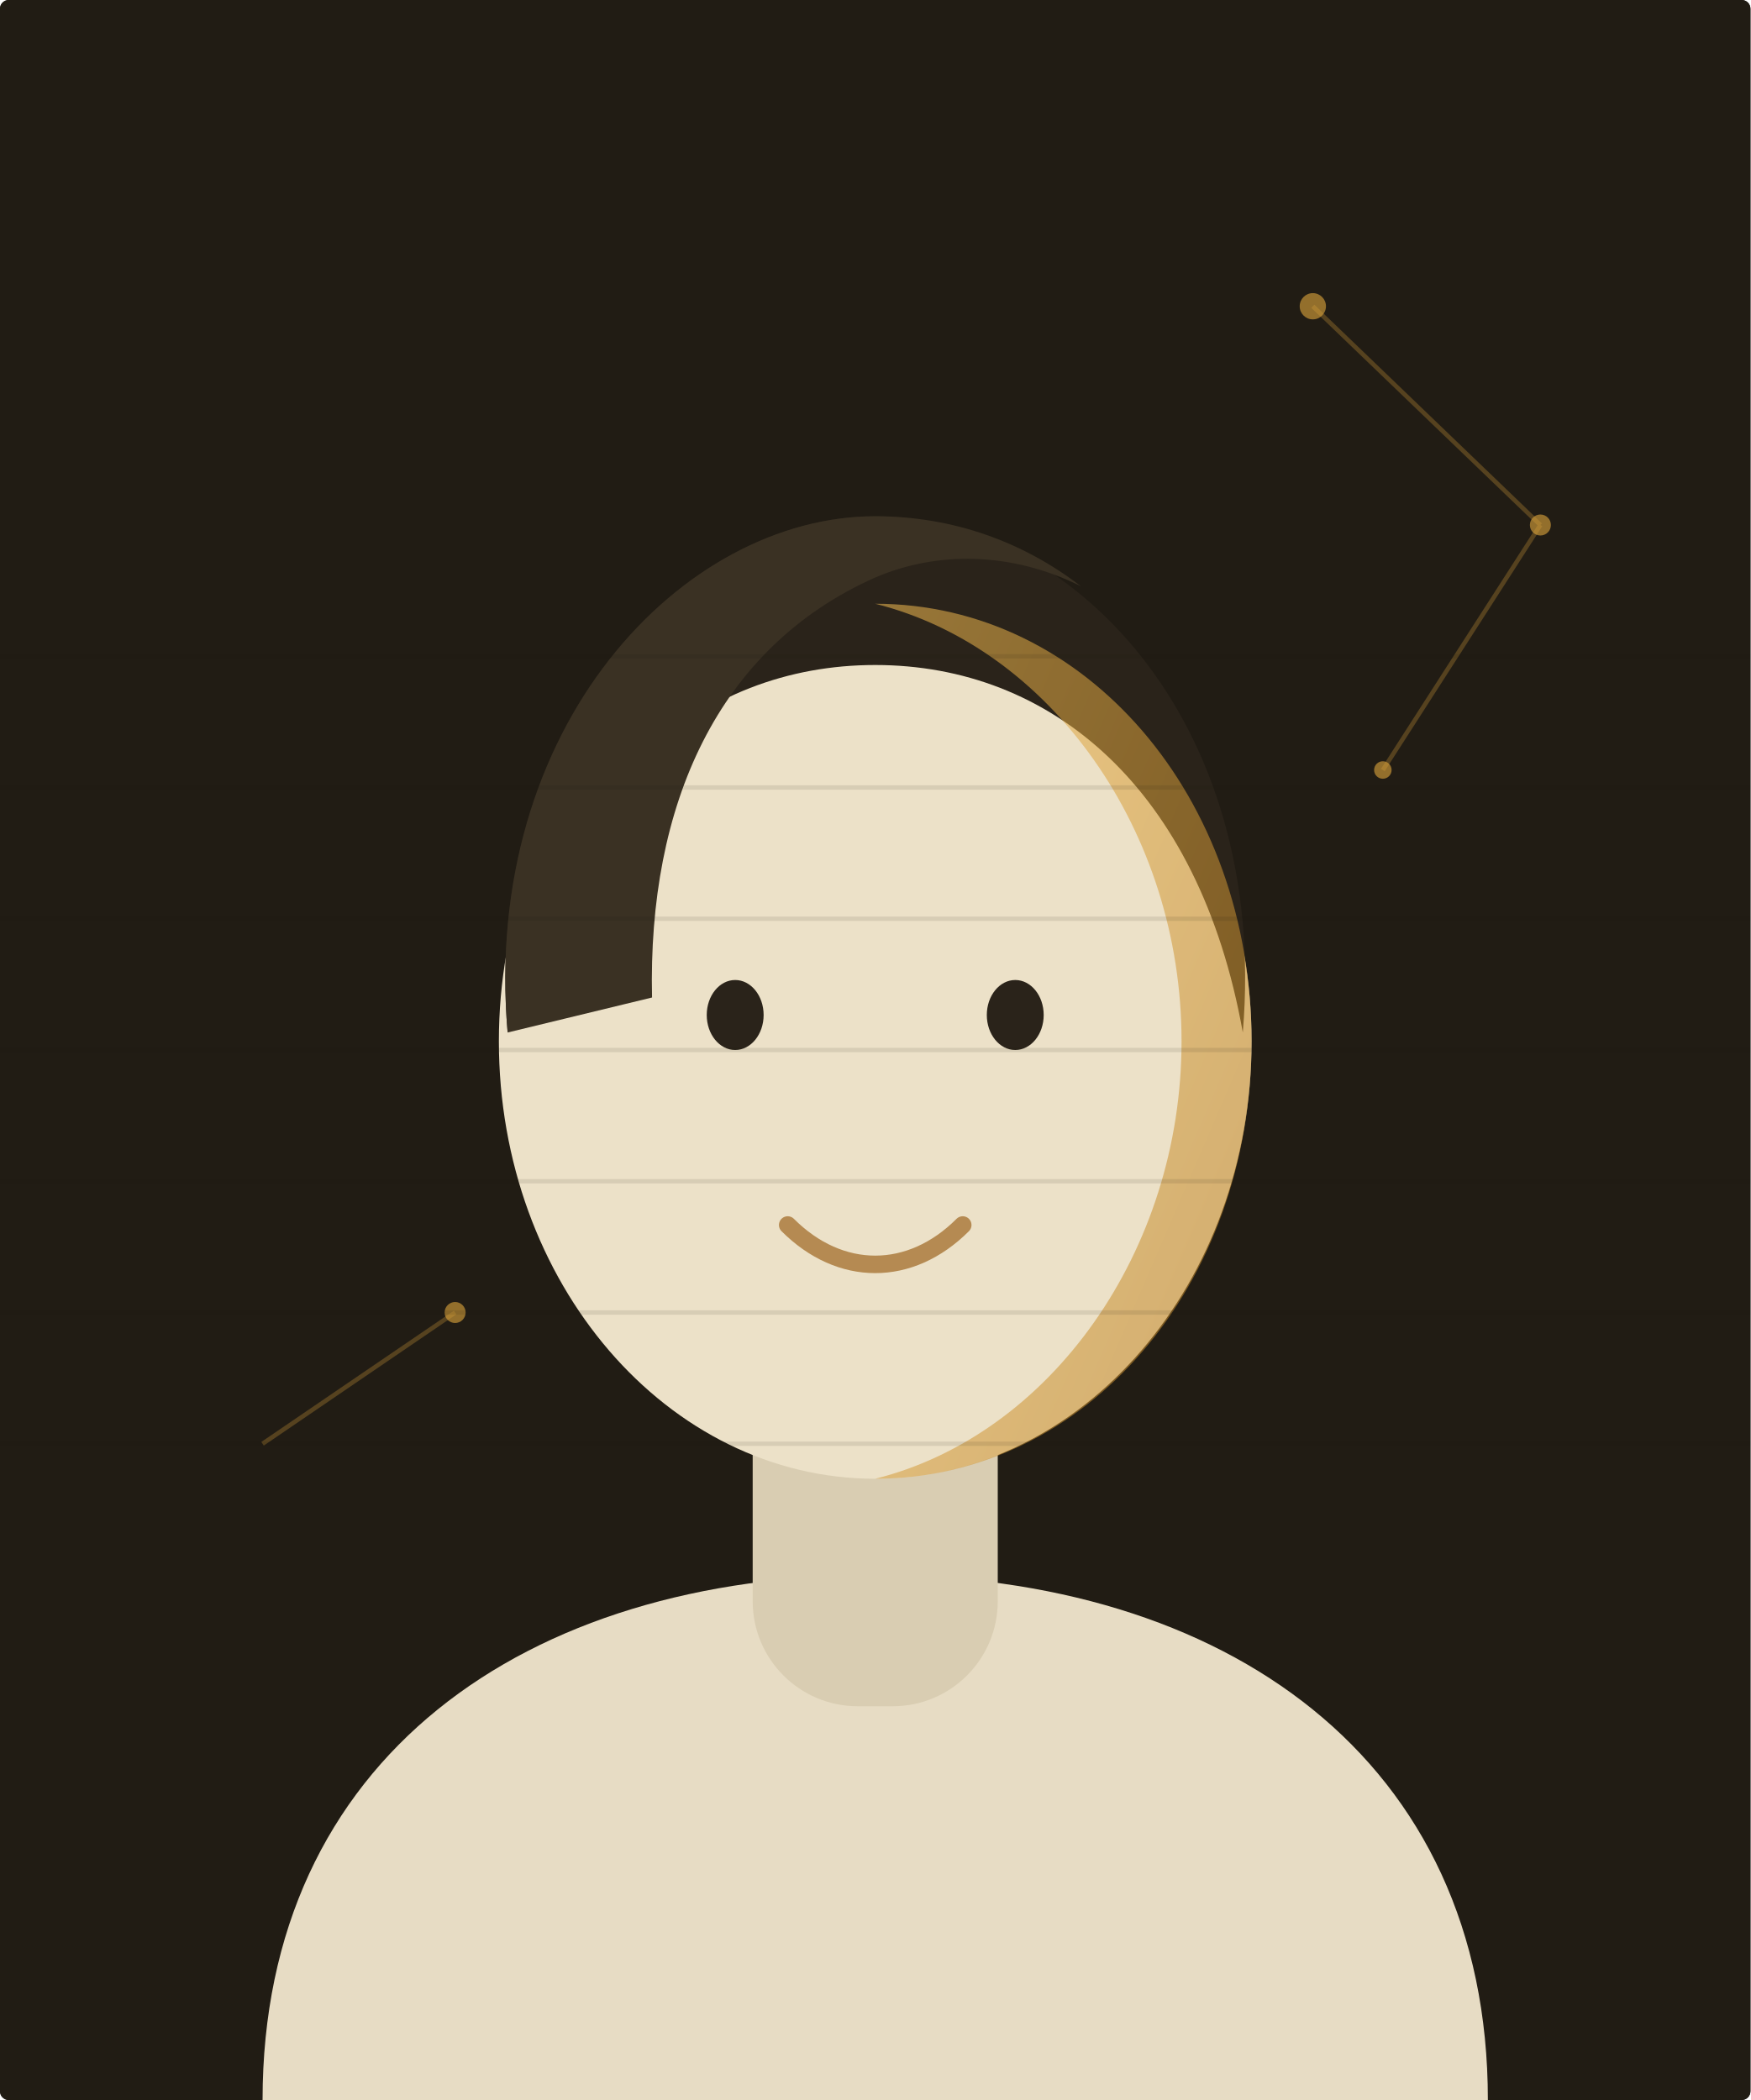
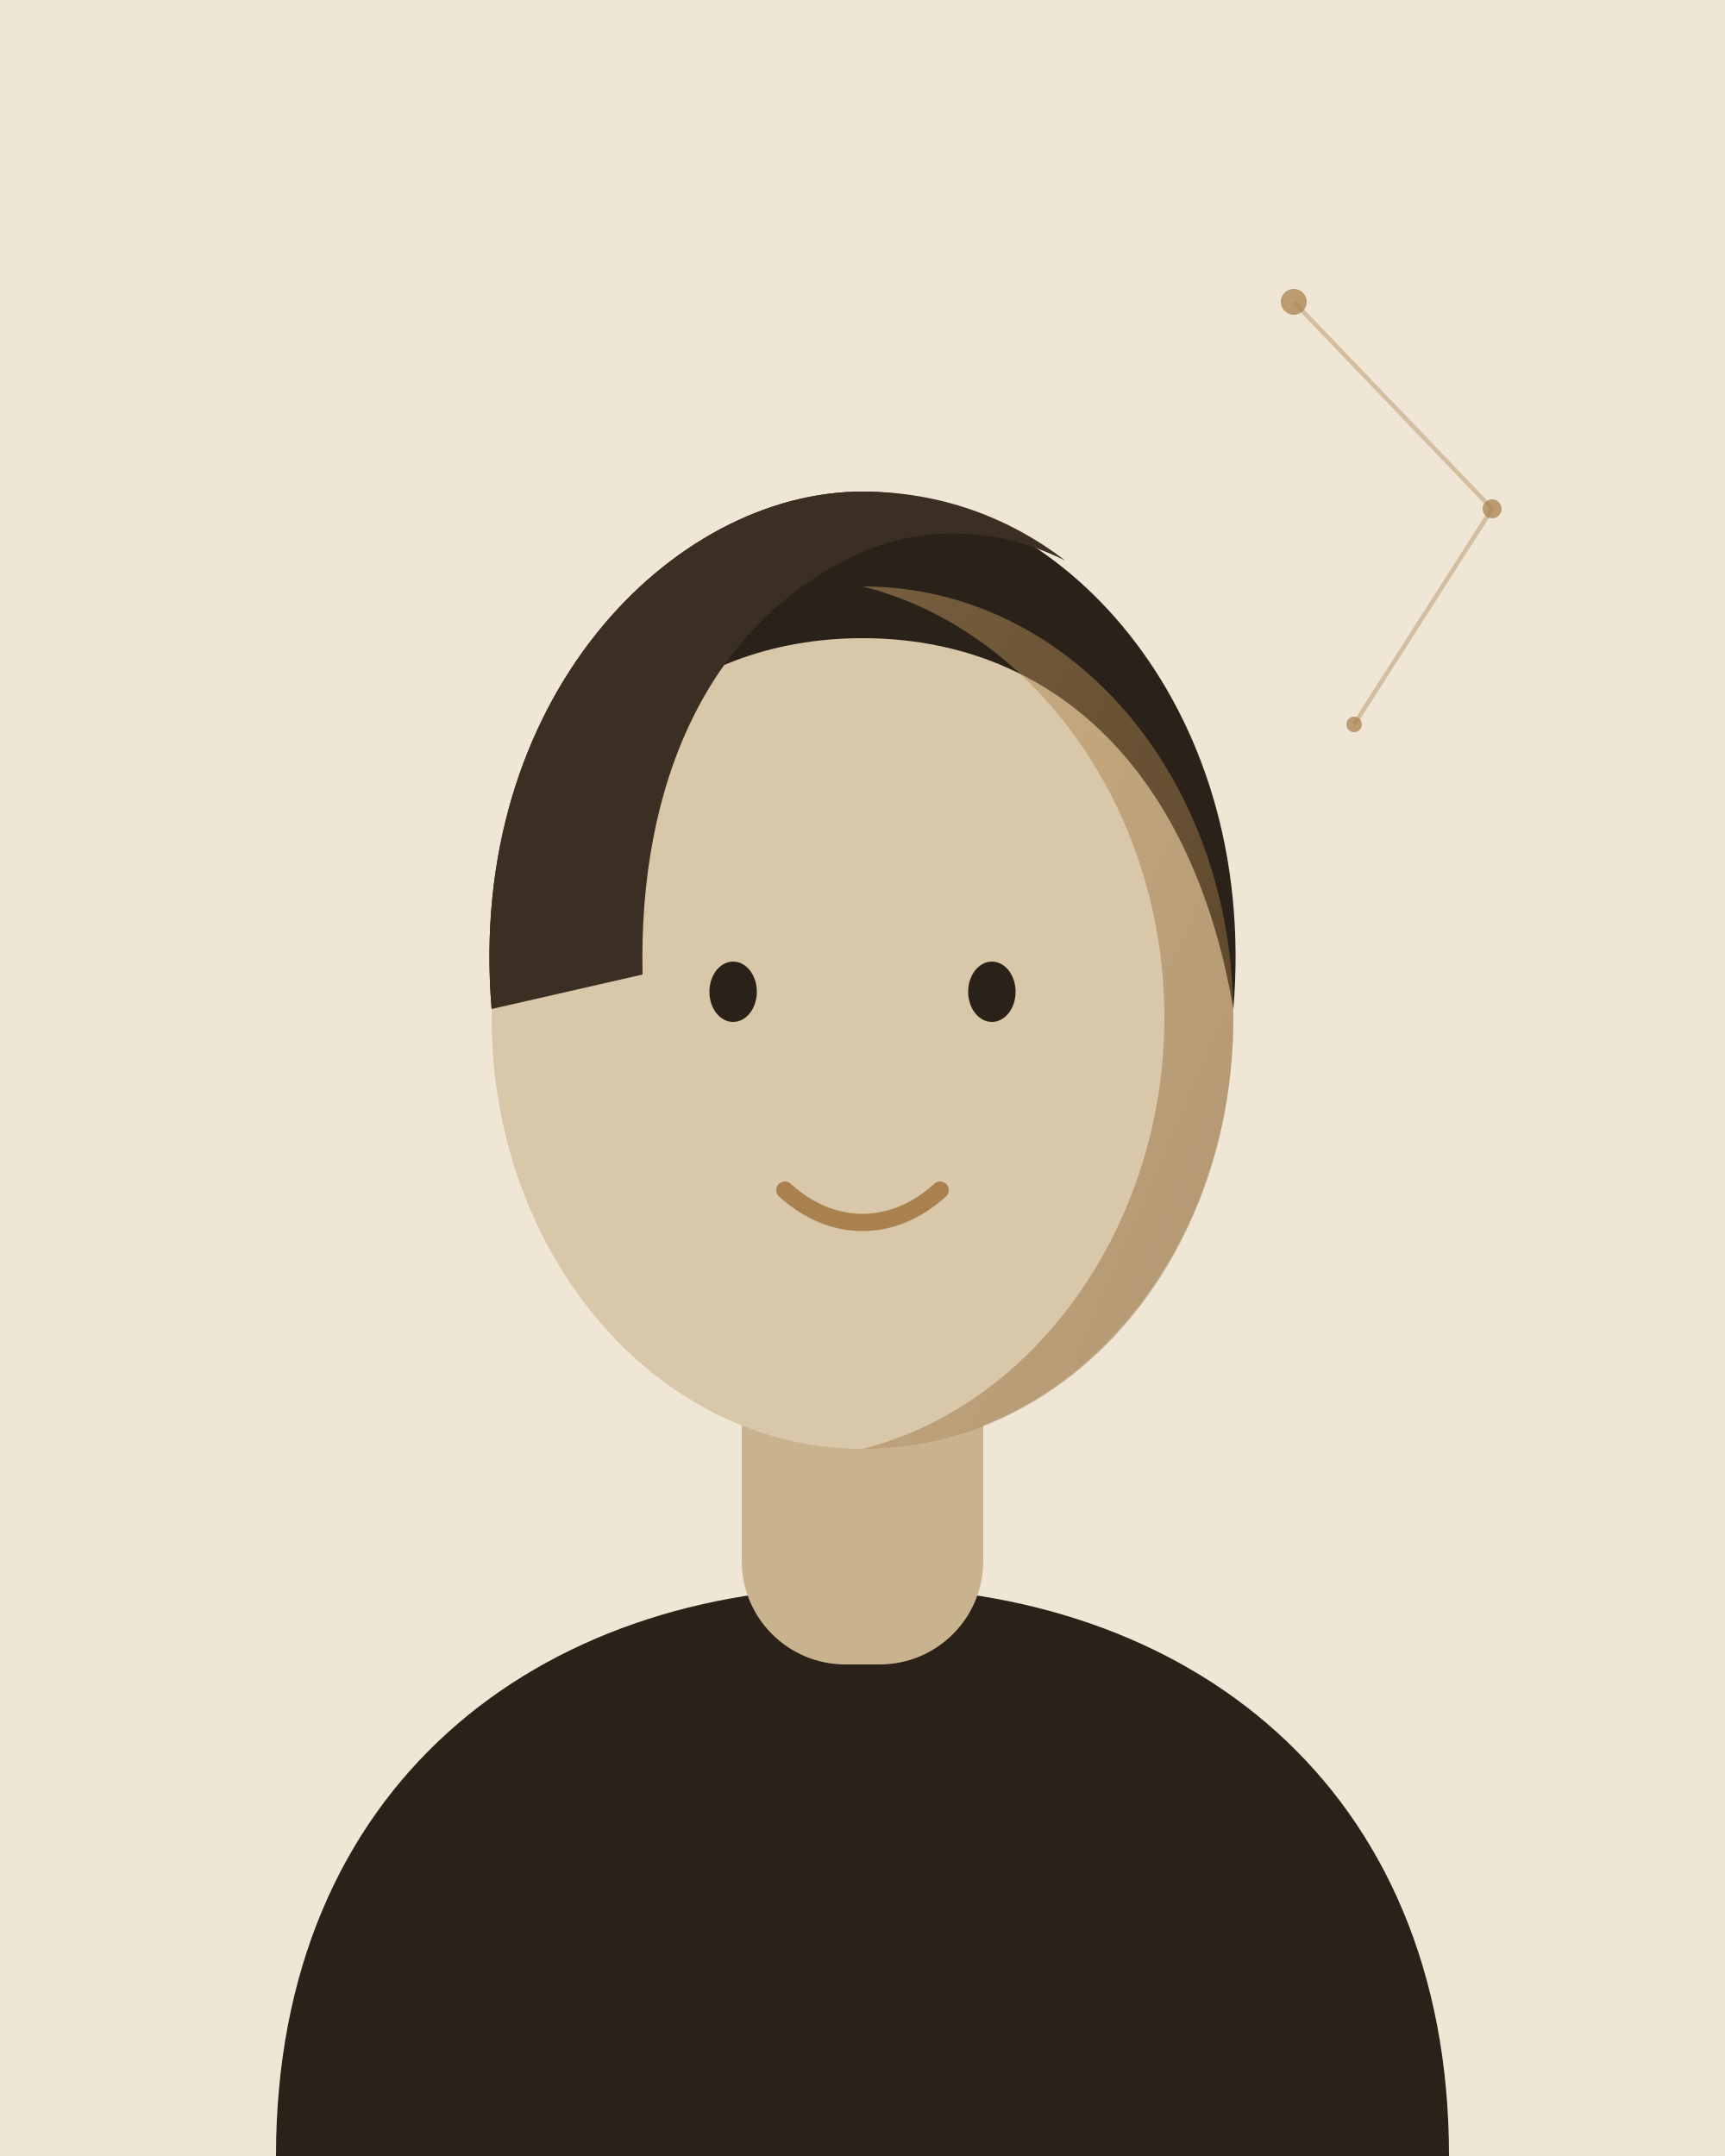
- <svg xmlns="http://www.w3.org/2000/svg" viewBox="0 0 400 480" role="img" aria-label="ikeP のポートレート（AI生成・仮）">
+ <svg xmlns="http://www.w3.org/2000/svg" viewBox="0 0 400 500" role="img" aria-label="ikeP のポートレート（仮）">
  <defs>
    <clipPath id="pf">
-       <rect width="400" height="480" rx="2" />
+       <rect width="400" height="500" />
    </clipPath>
    <linearGradient id="rim" x1="0" y1="0" x2="1" y2="1">
-       <stop offset="0" stop-color="#f2bb51" />
-       <stop offset="1" stop-color="#b97e22" />
+       <stop offset="0" stop-color="#c29a63" />
+       <stop offset="1" stop-color="#866237" />
    </linearGradient>
  </defs>
  <g clip-path="url(#pf)">
-     <rect width="400" height="480" fill="#1b1710" />
-     <rect width="400" height="480" fill="#211c14" />
-     <g stroke="#e0a63c" stroke-width="1" opacity="0.28">
-       <line x1="300" y1="70" x2="352" y2="120" />
-       <line x1="352" y1="120" x2="316" y2="176" />
-       <line x1="60" y1="330" x2="104" y2="300" />
+     <rect width="400" height="500" fill="#efe6d6" />
+     <g stroke="#a9814e" stroke-width="1" opacity="0.4">
+       <line x1="300" y1="70" x2="346" y2="118" />
+       <line x1="346" y1="118" x2="314" y2="168" />
    </g>
-     <g fill="#e0a63c" opacity="0.6">
+     <g fill="#a9814e" opacity="0.75">
      <circle cx="300" cy="70" r="3" />
-       <circle cx="352" cy="120" r="2.4" />
-       <circle cx="316" cy="176" r="2" />
-       <circle cx="104" cy="300" r="2.4" />
+       <circle cx="346" cy="118" r="2.2" />
+       <circle cx="314" cy="168" r="1.8" />
    </g>
-     <path d="M60 480c0-78 60-120 140-120s140 42 140 120z" fill="#e7dcc4" />
-     <path d="M60 480c0-78 60-120 140-120s140 42 140 120z" fill="url(#rim)" opacity="0.0" />
-     <rect x="172" y="300" width="56" height="90" rx="24" fill="#d9cdb2" />
-     <ellipse cx="200" cy="238" rx="86" ry="100" fill="#ece1c8" />
-     <path d="M116 236c-6-70 40-118 84-118s90 46 84 118c-10-56-44-84-84-84s-74 28-84 84z" fill="#2a231a" />
-     <path d="M116 236c-6-70 40-118 84-118 18 0 34 6 47 16-16-8-33-8-47-2-36 16-52 52-51 96z" fill="#3a3123" />
-     <path d="M286 238c0 56-38 100-86 100 40-10 70-52 70-100s-30-90-70-100c48 0 86 44 86 100z" fill="url(#rim)" opacity="0.55" />
-     <g fill="#2a231a">
-       <ellipse cx="168" cy="232" rx="6.5" ry="8" />
-       <ellipse cx="232" cy="232" rx="6.5" ry="8" />
+     <path d="M64 500c0-86 61-132 136-132s136 46 136 132z" fill="#2a2219" />
+     <rect x="172" y="300" width="56" height="86" rx="24" fill="#c9b38f" />
+     <ellipse cx="200" cy="236" rx="86" ry="100" fill="#d8c7a8" />
+     <path d="M114 234c-6-72 42-120 86-120s92 48 86 120c-10-58-44-86-86-86s-76 28-86 86z" fill="#2a2219" />
+     <path d="M114 234c-6-72 42-120 86-120 18 0 34 6 47 16-16-8-33-8-47-2-36 16-52 54-51 98z" fill="#3a2f22" />
+     <path d="M286 236c0 56-38 100-86 100 40-10 70-52 70-100s-30-90-70-100c48 0 86 44 86 100z" fill="url(#rim)" opacity="0.5" />
+     <g fill="#2a2219">
+       <ellipse cx="170" cy="230" rx="5.5" ry="7" />
+       <ellipse cx="230" cy="230" rx="5.5" ry="7" />
    </g>
-     <path d="M180 280c12 12 28 12 40 0" fill="none" stroke="#b58a52" stroke-width="4" stroke-linecap="round" />
-     <g stroke="#15120e" stroke-width="1" opacity="0.10">
-       <line x1="0" y1="150" x2="400" y2="150" />
-       <line x1="0" y1="180" x2="400" y2="180" />
-       <line x1="0" y1="210" x2="400" y2="210" />
-       <line x1="0" y1="240" x2="400" y2="240" />
-       <line x1="0" y1="270" x2="400" y2="270" />
-       <line x1="0" y1="300" x2="400" y2="300" />
-       <line x1="0" y1="330" x2="400" y2="330" />
-     </g>
+     <path d="M182 276c11 10 25 10 36 0" fill="none" stroke="#a9814e" stroke-width="4" stroke-linecap="round" />
  </g>
</svg>
